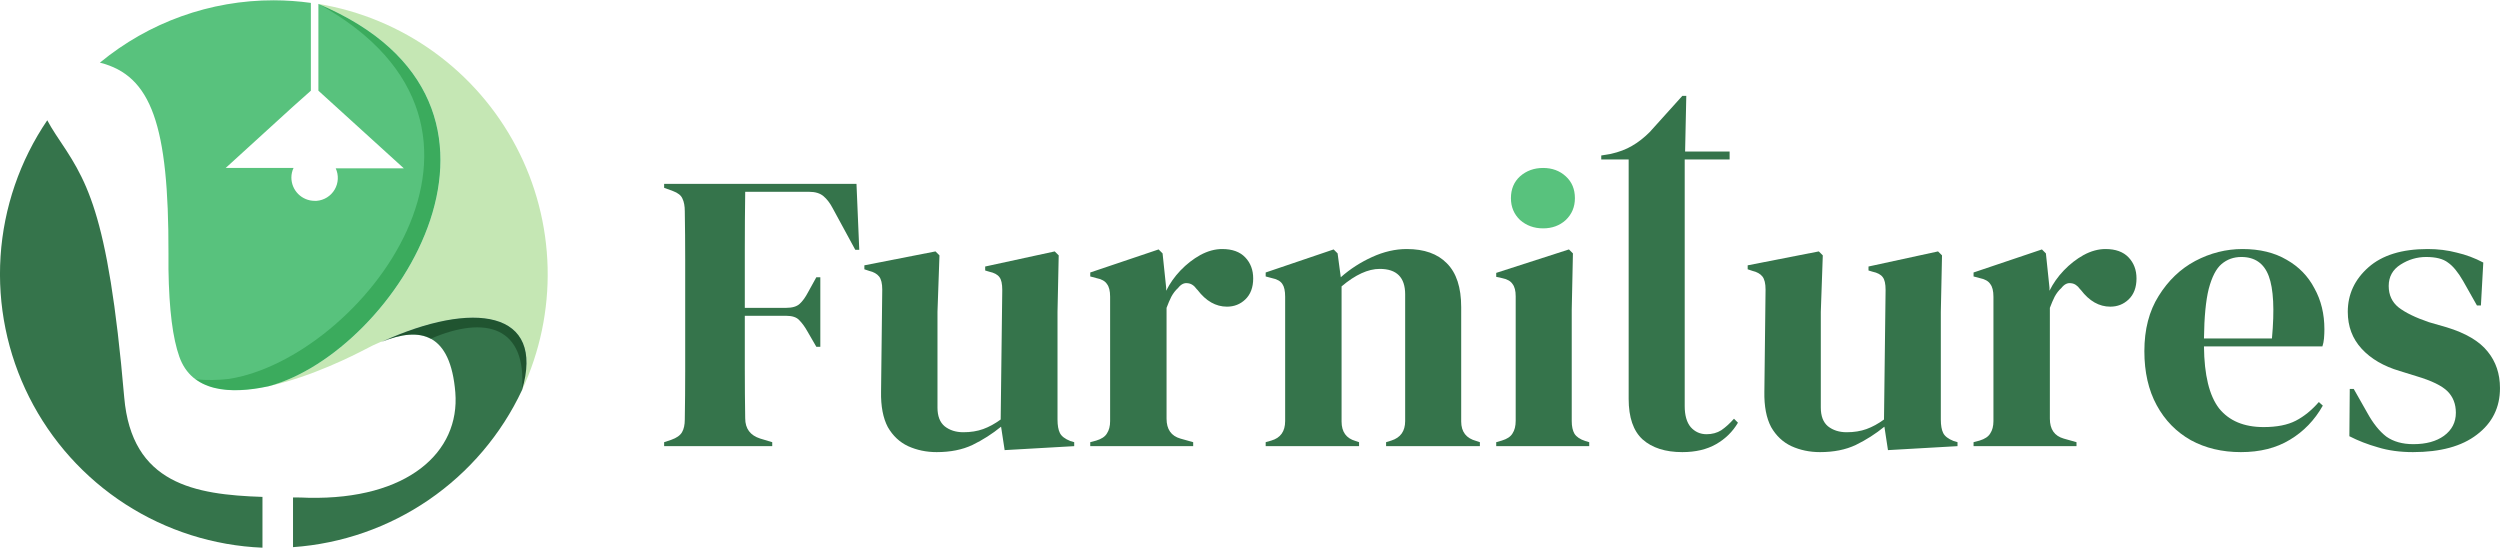
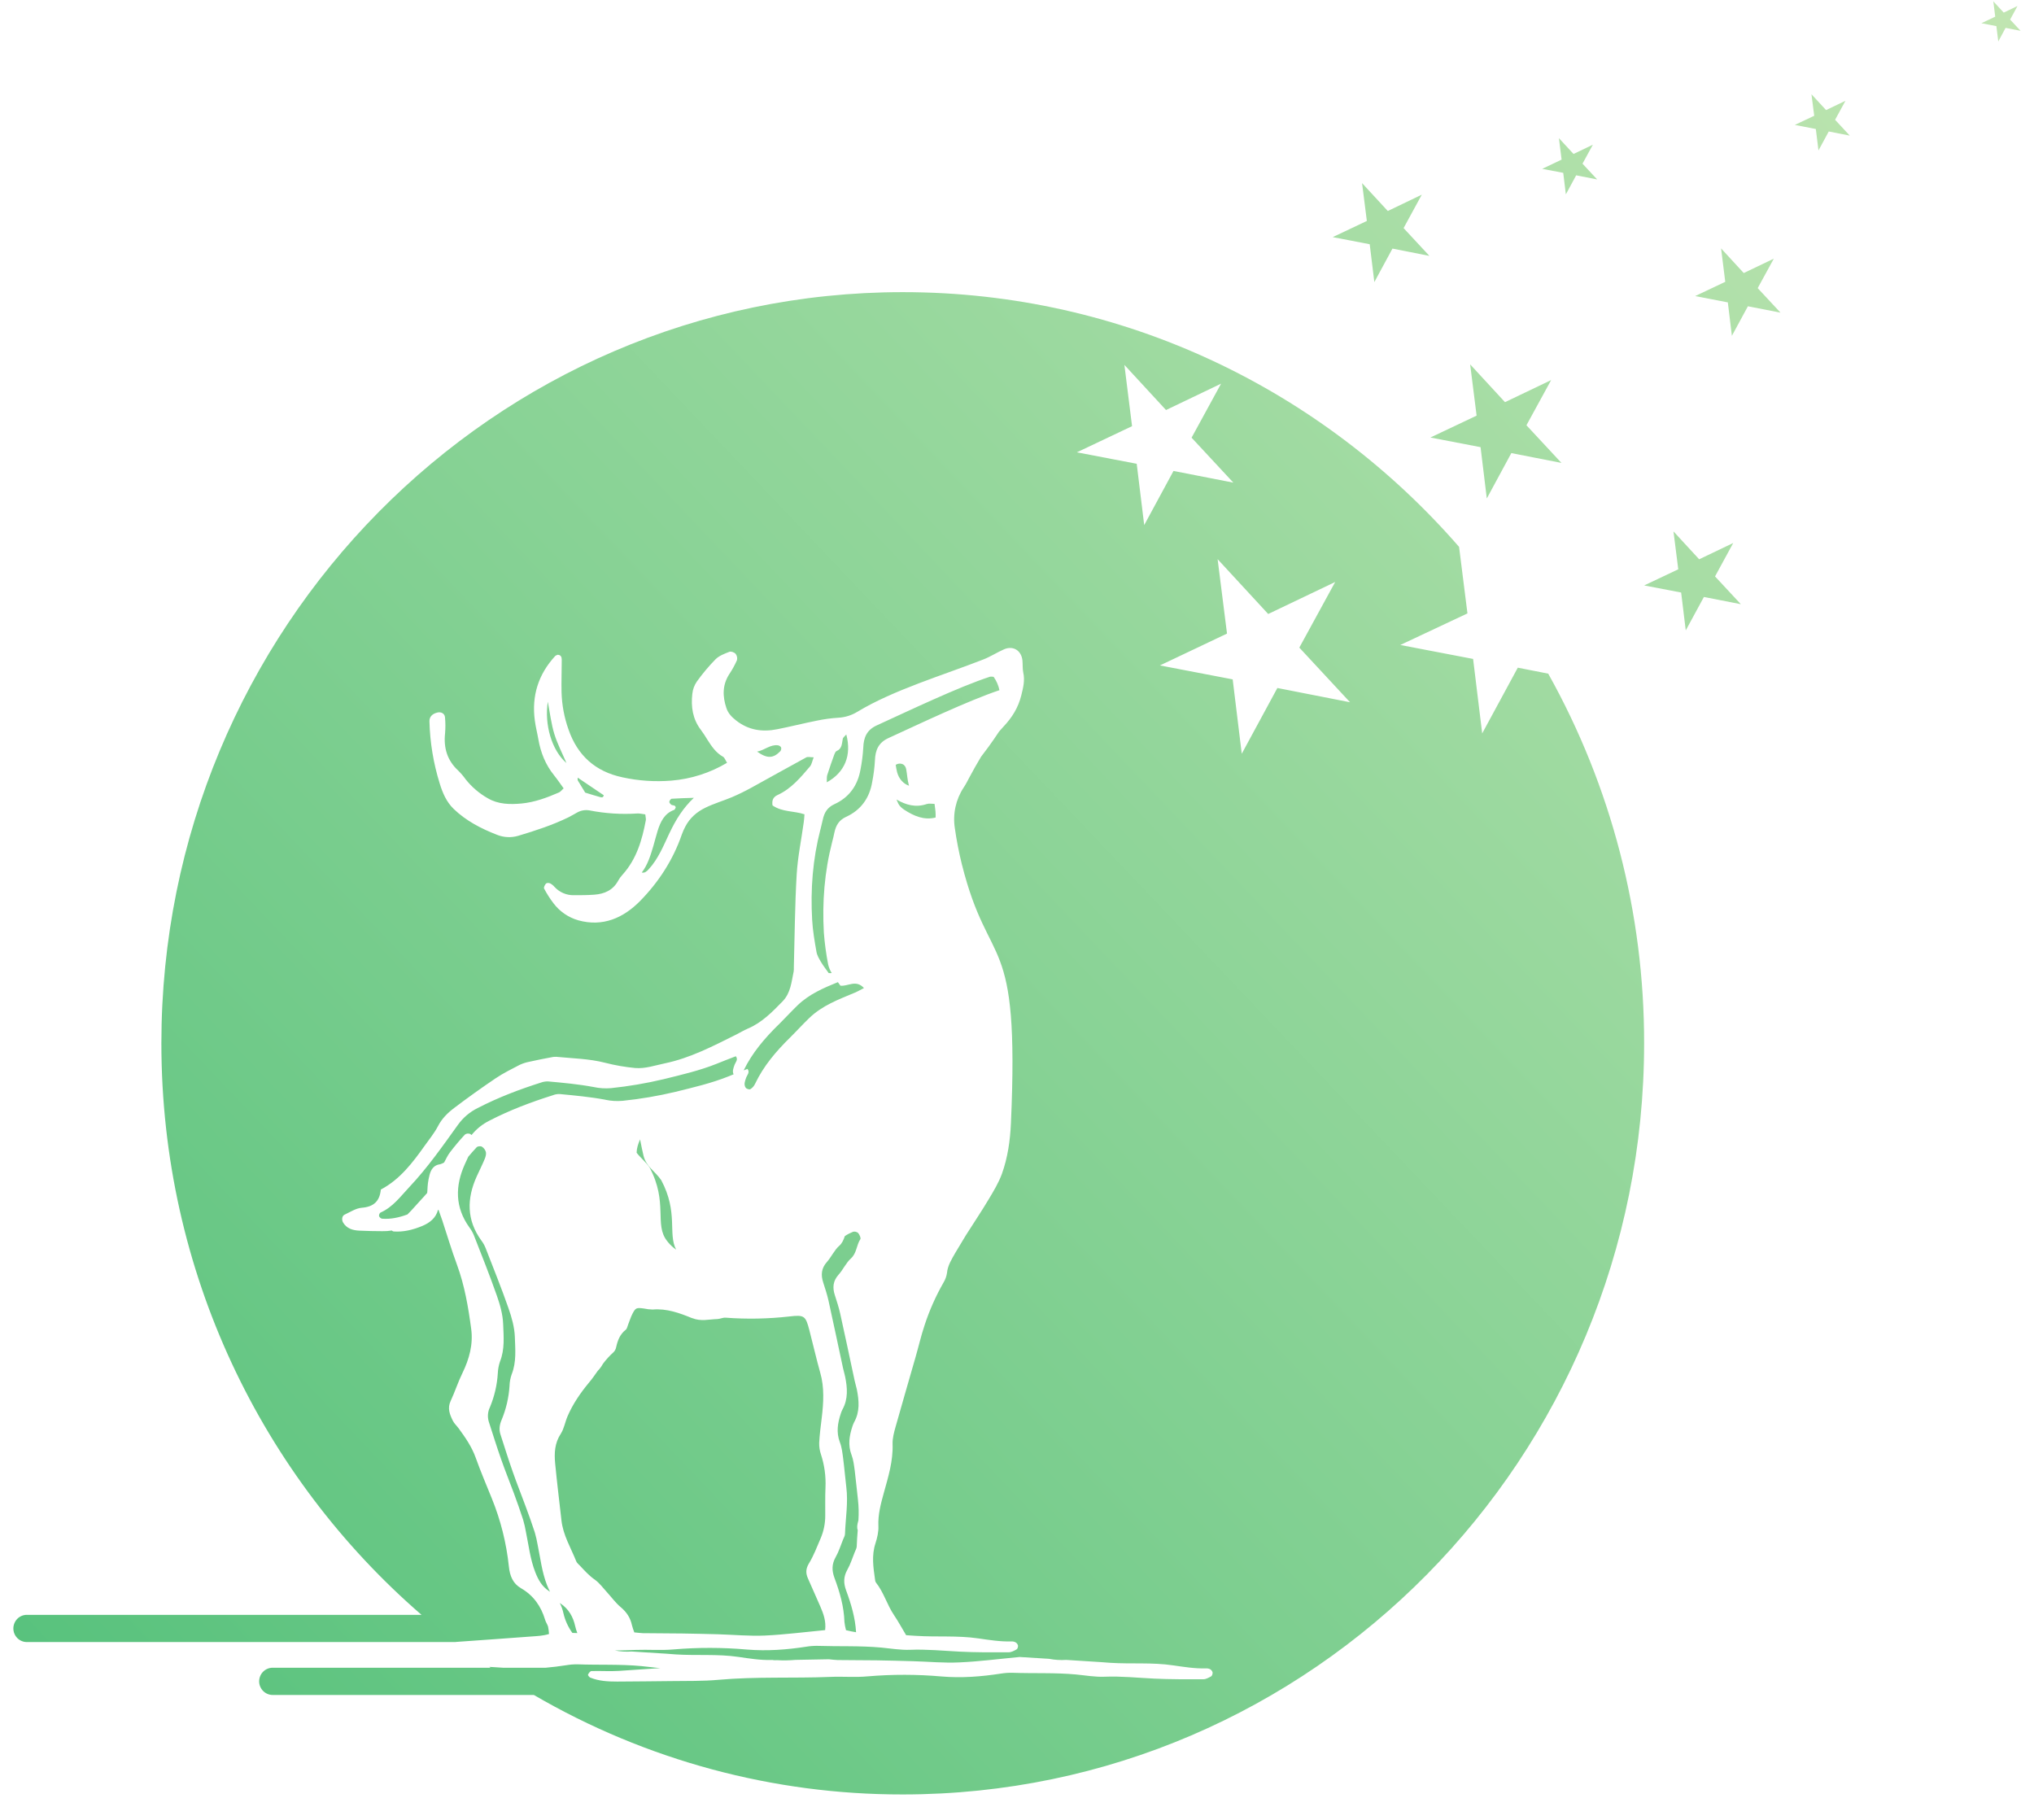
- <svg xmlns="http://www.w3.org/2000/svg" width="170" height="38" viewBox="0 0 170 38" fill="none">
-   <path d="M35.497 26.528C37.099 21.118 32.203 20.384 25.93 23.242C25.93 23.242 25.93 23.242 25.908 23.242C25.565 23.382 25.206 23.551 24.853 23.744C24.09 24.142 21.158 25.641 18.268 26.256C26.946 23.973 37.766 7.072 21.651 0.265C24.488 0.735 27.177 1.854 29.509 3.536C31.841 5.218 33.752 7.417 35.093 9.96C36.434 12.503 37.168 15.322 37.238 18.197C37.308 21.071 36.712 23.922 35.497 26.528V26.528Z" fill="#C5E7B4" />
-   <path d="M35.497 26.528C34.087 29.533 31.901 32.108 29.163 33.985C26.426 35.862 23.236 36.974 19.925 37.206V33.828C20.274 33.828 20.627 33.828 20.981 33.849C27.714 33.987 31.29 30.756 30.962 26.684C30.633 22.693 28.637 22.147 25.948 23.253C32.203 20.384 37.099 21.118 35.497 26.528Z" fill="#35744B" />
-   <path d="M17.848 33.789C13.235 33.638 8.954 32.904 8.447 27.019C7.331 14.087 5.829 12.208 3.784 9.133C3.56 8.793 3.372 8.476 3.214 8.178C1.35 10.923 0.254 14.117 0.038 17.428C-0.177 20.739 0.496 24.048 1.988 27.012C3.481 29.976 5.738 32.487 8.526 34.286C11.314 36.084 14.533 37.106 17.848 37.243V33.789Z" fill="#35744B" />
-   <path d="M21.651 0.265V6.167L27.458 11.445H22.828C22.934 11.674 22.982 11.924 22.97 12.176C22.958 12.427 22.885 12.672 22.758 12.889C22.63 13.106 22.453 13.289 22.239 13.423C22.026 13.557 21.784 13.637 21.533 13.657C21.488 13.661 21.443 13.661 21.398 13.657C20.978 13.657 20.575 13.49 20.278 13.193C19.981 12.896 19.814 12.493 19.814 12.073C19.814 11.847 19.864 11.623 19.962 11.419H15.349L19.904 7.267L21.139 6.167V0.197C20.304 0.082 19.462 0.022 18.619 0.02C14.303 0.014 10.121 1.514 6.793 4.261C10.303 5.137 11.475 8.521 11.456 17.217C11.456 17.594 11.456 17.953 11.456 18.299C11.498 21.113 11.752 23.005 12.195 24.258C13.045 26.655 15.626 26.832 18.249 26.27C26.946 23.973 37.766 7.072 21.651 0.265Z" fill="#58C27D" />
-   <g style="mix-blend-mode:multiply" opacity="0.5">
-     <path d="M21.651 0.265C36.959 8.711 24.43 24.396 15.557 25.768C14.816 25.854 14.068 25.864 13.325 25.797C14.539 26.686 16.386 26.665 18.257 26.264C26.946 23.973 37.766 7.072 21.651 0.265Z" fill="#58C27D" />
-   </g>
-   <g style="mix-blend-mode:multiply" opacity="0.5">
-     <path d="M25.93 23.242C27.249 22.715 28.408 22.564 29.279 23.037C33.061 21.403 35.832 22.245 35.494 26.528C37.099 21.118 32.203 20.384 25.93 23.242Z" fill="#35744B" />
-   </g>
-   <path d="M45.161 30.338V30.068L45.648 29.906C46.008 29.78 46.251 29.608 46.377 29.392C46.503 29.176 46.566 28.888 46.566 28.527C46.584 27.447 46.593 26.357 46.593 25.258C46.593 24.159 46.593 23.06 46.593 21.961V20.88C46.593 19.799 46.593 18.718 46.593 17.637C46.593 16.538 46.584 15.448 46.566 14.367C46.566 14.007 46.512 13.718 46.404 13.502C46.314 13.286 46.098 13.115 45.756 12.989L45.161 12.772V12.502H58.241L58.43 16.988H58.16L56.619 14.151C56.439 13.808 56.232 13.538 55.998 13.34C55.764 13.142 55.439 13.043 55.025 13.043H50.674C50.656 14.322 50.647 15.628 50.647 16.961C50.647 18.294 50.647 19.619 50.647 20.934H53.458C53.872 20.934 54.178 20.844 54.376 20.663C54.575 20.483 54.764 20.222 54.944 19.88L55.511 18.853H55.782V23.582H55.511L54.917 22.555C54.737 22.231 54.547 21.97 54.349 21.771C54.169 21.573 53.872 21.474 53.458 21.474H50.647C50.647 22.735 50.647 23.942 50.647 25.095C50.647 26.23 50.656 27.347 50.674 28.446C50.674 29.149 51.016 29.608 51.701 29.825L52.512 30.068V30.338H45.161Z" fill="#35744B" />
-   <path d="M63.695 30.744C62.993 30.744 62.344 30.608 61.749 30.338C61.173 30.068 60.714 29.636 60.371 29.041C60.047 28.428 59.894 27.627 59.912 26.636L59.993 19.691C59.993 19.276 59.921 18.979 59.777 18.799C59.633 18.619 59.407 18.492 59.101 18.42L58.777 18.312V18.042L63.614 17.096L63.884 17.366L63.749 21.204V27.717C63.749 28.293 63.911 28.717 64.236 28.987C64.578 29.257 65.001 29.392 65.506 29.392C66.01 29.392 66.461 29.32 66.857 29.176C67.253 29.032 67.65 28.816 68.046 28.527L68.154 19.718C68.154 19.303 68.091 19.015 67.965 18.853C67.839 18.673 67.605 18.547 67.262 18.474L66.992 18.393V18.123L71.721 17.096L71.992 17.366L71.911 21.204V28.527C71.911 28.924 71.965 29.23 72.073 29.446C72.181 29.663 72.415 29.843 72.775 29.987L73.046 30.068V30.338L68.316 30.608L68.073 29.014C67.479 29.5 66.83 29.915 66.127 30.257C65.443 30.581 64.632 30.744 63.695 30.744Z" fill="#35744B" />
-   <path d="M74.137 30.338V30.068L74.542 29.96C74.903 29.852 75.146 29.689 75.272 29.473C75.416 29.257 75.488 28.978 75.488 28.636V20.177C75.488 19.781 75.416 19.492 75.272 19.312C75.146 19.114 74.903 18.979 74.542 18.907L74.137 18.799V18.529L78.785 16.961L79.055 17.231L79.299 19.555V19.772C79.551 19.267 79.875 18.808 80.271 18.393C80.686 17.961 81.136 17.61 81.623 17.34C82.127 17.069 82.623 16.934 83.109 16.934C83.794 16.934 84.316 17.123 84.676 17.502C85.037 17.88 85.217 18.357 85.217 18.934C85.217 19.546 85.037 20.024 84.676 20.366C84.334 20.691 83.92 20.853 83.433 20.853C82.677 20.853 82.01 20.474 81.433 19.718L81.379 19.664C81.199 19.411 80.992 19.276 80.758 19.258C80.524 19.222 80.307 19.33 80.109 19.582C79.929 19.745 79.776 19.943 79.65 20.177C79.542 20.393 79.434 20.645 79.326 20.934V28.473C79.326 29.194 79.641 29.645 80.271 29.825L81.136 30.068V30.338H74.137Z" fill="#35744B" />
-   <path d="M86.066 30.338V30.068L86.444 29.96C87.075 29.78 87.39 29.338 87.39 28.636V20.177C87.39 19.781 87.327 19.492 87.201 19.312C87.075 19.114 86.831 18.979 86.471 18.907L86.066 18.799V18.529L90.687 16.961L90.957 17.231L91.173 18.853C91.804 18.294 92.515 17.835 93.308 17.475C94.101 17.114 94.884 16.934 95.659 16.934C96.848 16.934 97.758 17.258 98.389 17.907C99.037 18.556 99.361 19.546 99.361 20.88V28.663C99.361 29.365 99.704 29.807 100.388 29.987L100.632 30.068V30.338H94.254V30.068L94.605 29.96C95.236 29.762 95.551 29.32 95.551 28.636V20.015C95.551 18.862 94.975 18.285 93.822 18.285C93.029 18.285 92.164 18.682 91.227 19.474V28.663C91.227 29.365 91.542 29.807 92.173 29.987L92.416 30.068V30.338H86.066Z" fill="#35744B" />
-   <path d="M101.743 30.338V30.068L102.121 29.96C102.482 29.852 102.725 29.689 102.851 29.473C102.995 29.257 103.067 28.969 103.067 28.609V20.15C103.067 19.772 102.995 19.492 102.851 19.312C102.725 19.114 102.482 18.979 102.121 18.907L101.743 18.826V18.556L106.688 16.961L106.959 17.231L106.878 21.069V28.636C106.878 28.996 106.941 29.284 107.067 29.5C107.211 29.716 107.454 29.879 107.796 29.987L108.067 30.068V30.338H101.743Z" fill="#35744B" />
-   <path d="M114.398 30.744C113.245 30.744 112.344 30.455 111.695 29.879C111.065 29.302 110.749 28.383 110.749 27.122V10.844H108.885V10.573L109.533 10.465C110.092 10.339 110.569 10.159 110.966 9.925C111.38 9.691 111.785 9.375 112.182 8.979L114.398 6.52H114.668L114.587 10.303H117.614V10.844H114.56V27.609C114.56 28.239 114.695 28.717 114.965 29.041C115.253 29.365 115.614 29.527 116.046 29.527C116.424 29.527 116.758 29.437 117.046 29.257C117.334 29.059 117.623 28.798 117.911 28.473L118.181 28.744C117.821 29.356 117.325 29.843 116.695 30.203C116.064 30.563 115.298 30.744 114.398 30.744Z" fill="#35744B" />
-   <path d="M123.761 30.744C123.058 30.744 122.409 30.608 121.815 30.338C121.238 30.068 120.779 29.636 120.437 29.041C120.112 28.428 119.959 27.627 119.977 26.636L120.058 19.691C120.058 19.276 119.986 18.979 119.842 18.799C119.698 18.619 119.473 18.492 119.167 18.42L118.842 18.312V18.042L123.68 17.096L123.95 17.366L123.815 21.204V27.717C123.815 28.293 123.977 28.717 124.301 28.987C124.643 29.257 125.067 29.392 125.571 29.392C126.076 29.392 126.526 29.32 126.922 29.176C127.319 29.032 127.715 28.816 128.112 28.527L128.22 19.718C128.22 19.303 128.157 19.015 128.03 18.853C127.904 18.673 127.67 18.547 127.328 18.474L127.058 18.393V18.123L131.787 17.096L132.057 17.366L131.976 21.204V28.527C131.976 28.924 132.03 29.23 132.138 29.446C132.246 29.663 132.48 29.843 132.841 29.987L133.111 30.068V30.338L128.382 30.608L128.139 29.014C127.544 29.5 126.895 29.915 126.193 30.257C125.508 30.581 124.698 30.744 123.761 30.744Z" fill="#35744B" />
-   <path d="M134.202 30.338V30.068L134.608 29.96C134.968 29.852 135.211 29.689 135.337 29.473C135.481 29.257 135.554 28.978 135.554 28.636V20.177C135.554 19.781 135.481 19.492 135.337 19.312C135.211 19.114 134.968 18.979 134.608 18.907L134.202 18.799V18.529L138.851 16.961L139.121 17.231L139.364 19.555V19.772C139.616 19.267 139.94 18.808 140.337 18.393C140.751 17.961 141.202 17.61 141.688 17.34C142.192 17.069 142.688 16.934 143.174 16.934C143.859 16.934 144.381 17.123 144.742 17.502C145.102 17.88 145.282 18.357 145.282 18.934C145.282 19.546 145.102 20.024 144.742 20.366C144.399 20.691 143.985 20.853 143.499 20.853C142.742 20.853 142.075 20.474 141.499 19.718L141.445 19.664C141.265 19.411 141.057 19.276 140.823 19.258C140.589 19.222 140.373 19.33 140.175 19.582C139.995 19.745 139.841 19.943 139.715 20.177C139.607 20.393 139.499 20.645 139.391 20.934V28.473C139.391 29.194 139.706 29.645 140.337 29.825L141.202 30.068V30.338H134.202Z" fill="#35744B" />
-   <path d="M152.492 16.934C153.663 16.934 154.663 17.177 155.491 17.664C156.32 18.132 156.951 18.781 157.383 19.61C157.834 20.42 158.059 21.348 158.059 22.393C158.059 22.591 158.05 22.798 158.032 23.015C158.014 23.213 157.978 23.393 157.924 23.555H149.87C149.888 25.501 150.231 26.906 150.897 27.771C151.582 28.618 152.591 29.041 153.924 29.041C154.825 29.041 155.555 28.897 156.113 28.609C156.672 28.32 157.194 27.897 157.68 27.338L157.951 27.582C157.392 28.573 156.644 29.347 155.708 29.906C154.789 30.464 153.681 30.744 152.384 30.744C151.105 30.744 149.97 30.473 148.979 29.933C147.988 29.374 147.213 28.581 146.655 27.555C146.096 26.528 145.817 25.303 145.817 23.879C145.817 22.402 146.141 21.15 146.79 20.123C147.438 19.078 148.267 18.285 149.276 17.745C150.303 17.204 151.375 16.934 152.492 16.934ZM152.411 17.475C151.888 17.475 151.438 17.637 151.06 17.961C150.699 18.267 150.411 18.826 150.195 19.637C149.997 20.429 149.888 21.555 149.87 23.015H154.492C154.672 21.051 154.6 19.637 154.275 18.772C153.951 17.907 153.33 17.475 152.411 17.475Z" fill="#35744B" />
-   <path d="M164.081 30.744C163.198 30.744 162.405 30.635 161.703 30.419C161 30.221 160.351 29.969 159.757 29.663L159.784 26.447H160.054L160.973 28.068C161.369 28.789 161.802 29.329 162.27 29.689C162.757 30.032 163.369 30.203 164.108 30.203C164.973 30.203 165.666 30.014 166.189 29.636C166.729 29.239 166.999 28.717 166.999 28.068C166.999 27.474 166.81 26.987 166.432 26.609C166.053 26.23 165.351 25.888 164.324 25.582L163.189 25.23C162.09 24.906 161.225 24.402 160.595 23.717C159.964 23.033 159.649 22.195 159.649 21.204C159.649 20.015 160.117 19.006 161.054 18.177C161.991 17.349 163.333 16.934 165.081 16.934C165.783 16.934 166.441 17.015 167.053 17.177C167.684 17.322 168.287 17.547 168.864 17.853L168.702 20.771H168.432L167.486 19.096C167.143 18.502 166.801 18.087 166.459 17.853C166.135 17.601 165.639 17.475 164.973 17.475C164.36 17.475 163.783 17.646 163.243 17.988C162.702 18.33 162.432 18.817 162.432 19.447C162.432 20.06 162.657 20.546 163.108 20.907C163.576 21.267 164.261 21.6 165.162 21.907L166.378 22.258C167.675 22.654 168.603 23.204 169.161 23.906C169.72 24.591 169.999 25.42 169.999 26.393C169.999 27.708 169.477 28.762 168.432 29.554C167.405 30.347 165.954 30.744 164.081 30.744Z" fill="#35744B" />
-   <path d="M103.364 14.961C103.797 15.34 104.319 15.529 104.932 15.529C105.544 15.529 106.058 15.34 106.472 14.961C106.887 14.565 107.094 14.07 107.094 13.475C107.094 12.863 106.887 12.367 106.472 11.989C106.058 11.61 105.544 11.421 104.932 11.421C104.319 11.421 103.797 11.61 103.364 11.989C102.95 12.367 102.743 12.863 102.743 13.475C102.743 14.07 102.95 14.565 103.364 14.961Z" fill="#58C27D" />
+ <svg xmlns="http://www.w3.org/2000/svg" width="76" height="68" viewBox="0 0 76 68" fill="none">
+   <path fill-rule="evenodd" clip-rule="evenodd" d="M21.603 34.386C21.235 34.28 20.91 34.056 20.678 33.747C20.547 33.575 20.43 33.391 20.329 33.199C20.309 33.16 20.358 33.063 20.4 33.016C20.427 32.986 20.51 32.986 20.552 33.006C20.616 33.039 20.674 33.085 20.72 33.14C20.813 33.241 20.926 33.321 21.051 33.374C21.176 33.427 21.311 33.453 21.447 33.449C21.7 33.449 21.953 33.449 22.206 33.43C22.583 33.403 22.905 33.265 23.1 32.904C23.143 32.825 23.197 32.751 23.259 32.685C23.782 32.107 23.992 31.393 24.131 30.65C24.142 30.6 24.122 30.543 24.111 30.43C23.99 30.414 23.9 30.391 23.816 30.396C23.221 30.435 22.623 30.397 22.038 30.283C21.878 30.252 21.713 30.278 21.57 30.357C21.458 30.416 21.35 30.486 21.237 30.541C20.635 30.833 20.003 31.039 19.363 31.23C19.101 31.308 18.82 31.294 18.567 31.191C17.974 30.96 17.415 30.672 16.95 30.224C16.677 29.96 16.534 29.616 16.429 29.272C16.195 28.521 16.066 27.741 16.046 26.954C16.041 26.781 16.156 26.666 16.348 26.623C16.486 26.591 16.616 26.663 16.627 26.801C16.646 27.001 16.647 27.202 16.63 27.402C16.571 27.948 16.712 28.415 17.119 28.791C17.222 28.893 17.317 29.004 17.401 29.122C17.629 29.408 17.908 29.647 18.224 29.826C18.618 30.058 19.056 30.062 19.49 30.023C19.978 29.976 20.434 29.806 20.884 29.611C20.944 29.586 20.989 29.522 21.06 29.457C20.932 29.279 20.823 29.119 20.7 28.966C20.382 28.571 20.203 28.121 20.116 27.626C20.076 27.392 20.015 27.161 19.984 26.925C19.859 25.999 20.116 25.194 20.747 24.509C20.775 24.488 20.808 24.473 20.843 24.465C20.863 24.466 20.882 24.47 20.901 24.476C20.999 24.521 20.989 24.619 20.989 24.707C20.989 25.092 20.973 25.476 20.982 25.861C20.995 26.337 21.082 26.808 21.242 27.257C21.579 28.233 22.248 28.83 23.255 29.044C23.856 29.176 24.473 29.218 25.086 29.168C25.82 29.108 26.532 28.88 27.166 28.502C27.106 28.409 27.078 28.311 27.014 28.275C26.75 28.126 26.587 27.885 26.431 27.638C26.356 27.513 26.276 27.391 26.189 27.273C25.881 26.871 25.813 26.408 25.869 25.923C25.886 25.759 25.944 25.602 26.037 25.467C26.249 25.171 26.483 24.893 26.737 24.633C26.869 24.502 27.07 24.425 27.254 24.355C27.314 24.329 27.437 24.375 27.486 24.43C27.512 24.463 27.53 24.503 27.539 24.545C27.547 24.587 27.546 24.631 27.535 24.672C27.453 24.855 27.356 25.031 27.244 25.198C26.988 25.6 26.996 26.022 27.142 26.458C27.209 26.659 27.343 26.793 27.506 26.922C27.969 27.285 28.488 27.36 29.041 27.248C29.537 27.151 30.027 27.025 30.523 26.927C30.788 26.871 31.056 26.835 31.326 26.818C31.578 26.804 31.822 26.727 32.038 26.595C33.391 25.776 35.24 25.23 36.737 24.643C37.005 24.539 37.251 24.378 37.515 24.262C37.859 24.111 38.172 24.31 38.204 24.689C38.217 24.834 38.204 24.986 38.233 25.126C38.3 25.423 38.233 25.688 38.161 25.98C38.045 26.445 37.817 26.808 37.5 27.145C37.442 27.206 37.386 27.27 37.33 27.335C37.203 27.526 37.075 27.716 36.938 27.902C36.847 28.027 36.753 28.152 36.657 28.276C36.505 28.528 36.361 28.786 36.221 29.047C36.154 29.174 36.089 29.305 36.008 29.425C35.713 29.871 35.595 30.413 35.677 30.944C35.741 31.394 35.828 31.842 35.937 32.284C36.965 36.388 38.102 34.622 37.773 41.976C37.744 42.617 37.654 43.252 37.438 43.855C37.315 44.195 37.122 44.512 36.936 44.822C36.666 45.276 36.371 45.711 36.089 46.157C35.956 46.373 35.824 46.592 35.695 46.812C35.563 47.048 35.411 47.276 35.384 47.564C35.365 47.691 35.321 47.813 35.255 47.922C34.965 48.428 34.727 48.964 34.546 49.519C34.413 49.916 34.32 50.328 34.203 50.731C33.957 51.593 33.705 52.449 33.463 53.313C33.405 53.521 33.344 53.743 33.351 53.956C33.374 54.596 33.188 55.187 33.023 55.785C32.911 56.191 32.802 56.592 32.821 57.023C32.832 57.235 32.777 57.46 32.712 57.666C32.562 58.119 32.631 58.57 32.696 59.021C32.697 59.058 32.707 59.094 32.725 59.126C33.023 59.497 33.144 59.966 33.409 60.356C33.561 60.579 33.689 60.821 33.857 61.099C33.945 61.104 34.087 61.118 34.228 61.124C35.002 61.174 35.78 61.106 36.552 61.219C36.963 61.278 37.373 61.344 37.786 61.333C37.841 61.329 37.896 61.34 37.945 61.365C37.968 61.377 37.987 61.395 38.003 61.415C38.019 61.436 38.03 61.459 38.037 61.484C38.044 61.532 38.019 61.612 37.986 61.629C37.894 61.682 37.788 61.738 37.69 61.738C37.075 61.741 36.46 61.745 35.847 61.713C35.235 61.682 34.624 61.62 34.009 61.645C33.651 61.659 33.291 61.596 32.931 61.562C32.138 61.489 31.344 61.525 30.553 61.498C30.409 61.495 30.264 61.506 30.122 61.53C29.39 61.643 28.663 61.697 27.914 61.636C26.997 61.555 26.076 61.554 25.159 61.632C24.691 61.673 24.22 61.632 23.748 61.65C23.489 61.661 23.232 61.668 22.973 61.67C23.18 61.711 23.391 61.724 23.601 61.709L24.887 61.79C24.979 61.797 25.12 61.809 25.258 61.818C26.032 61.867 26.812 61.797 27.584 61.91C27.993 61.969 28.403 62.037 28.819 62.026C28.854 62.023 28.89 62.026 28.924 62.035L29.033 62.033C29.263 62.046 29.493 62.042 29.722 62.022L30.97 61.999C31.087 62.01 31.191 62.026 31.297 62.028C31.785 62.035 32.272 62.033 32.762 62.039C33.211 62.047 33.663 62.057 34.115 62.071C34.692 62.087 35.271 62.144 35.846 62.116C36.582 62.084 37.315 61.987 38.098 61.914L39.196 61.982C39.408 62.023 39.625 62.037 39.84 62.023L41.124 62.105C41.216 62.111 41.357 62.123 41.496 62.132C42.269 62.181 43.05 62.111 43.822 62.225C44.231 62.283 44.64 62.352 45.058 62.34C45.112 62.336 45.166 62.346 45.215 62.37C45.261 62.396 45.295 62.44 45.309 62.492C45.313 62.537 45.291 62.617 45.255 62.637C45.163 62.687 45.061 62.746 44.96 62.746C44.347 62.746 43.73 62.751 43.117 62.721C42.504 62.692 41.896 62.626 41.281 62.651C40.923 62.667 40.561 62.601 40.203 62.567C39.409 62.494 38.616 62.533 37.822 62.504C37.679 62.501 37.535 62.512 37.393 62.535C36.659 62.648 35.933 62.705 35.185 62.642C34.268 62.561 33.345 62.559 32.428 62.637C31.963 62.682 31.49 62.637 31.021 62.658C29.632 62.714 28.241 62.642 26.854 62.766C26.262 62.821 25.664 62.805 25.07 62.814C24.401 62.825 23.734 62.825 23.066 62.832C22.721 62.832 22.379 62.816 22.055 62.684C22.017 62.669 21.961 62.592 21.97 62.574C21.997 62.517 22.052 62.442 22.099 62.44C22.442 62.428 22.784 62.456 23.126 62.433C23.64 62.401 24.155 62.365 24.671 62.329C24.434 62.311 24.197 62.274 23.963 62.254C23.169 62.179 22.376 62.218 21.582 62.188C21.438 62.186 21.295 62.197 21.153 62.222C20.9 62.261 20.647 62.293 20.395 62.315H18.789C18.621 62.302 18.451 62.293 18.284 62.283C18.297 62.295 18.313 62.304 18.328 62.315H10.186C10.053 62.316 9.925 62.369 9.831 62.464C9.737 62.559 9.684 62.688 9.683 62.823C9.683 62.958 9.736 63.087 9.831 63.183C9.925 63.278 10.052 63.332 10.186 63.333H19.948C24.141 65.775 28.894 67.057 33.73 67.05C49.03 67.05 61.432 54.484 61.432 38.981C61.439 34.141 60.204 29.382 57.849 25.171L56.712 24.948L55.382 27.404L55.042 24.621L52.322 24.1L54.831 22.92L54.518 20.434C49.441 14.598 42.011 10.916 33.732 10.916C18.432 10.916 6.03 23.484 6.03 38.984C6.03 47.535 9.801 55.19 15.75 60.339H1.003C0.869 60.339 0.742 60.392 0.647 60.487C0.553 60.583 0.5 60.712 0.499 60.846C0.499 60.982 0.552 61.111 0.647 61.207C0.741 61.302 0.869 61.356 1.003 61.356H16.998C17.022 61.356 17.046 61.354 17.07 61.349C17.996 61.286 18.924 61.215 19.85 61.148C20.064 61.132 20.279 61.127 20.514 61.055C20.508 60.961 20.497 60.868 20.478 60.776C20.451 60.69 20.393 60.613 20.369 60.527C20.216 60.017 19.935 59.616 19.47 59.346C19.17 59.174 19.051 58.895 19.014 58.532C18.922 57.659 18.708 56.804 18.378 55.992C18.172 55.484 17.958 54.981 17.774 54.467C17.629 54.061 17.392 53.721 17.146 53.382C17.072 53.28 16.969 53.189 16.916 53.078C16.804 52.849 16.712 52.618 16.837 52.351C16.998 52.006 17.112 51.644 17.282 51.297C17.528 50.791 17.685 50.243 17.606 49.654C17.497 48.838 17.36 48.031 17.074 47.254C16.871 46.705 16.705 46.146 16.522 45.59C16.481 45.47 16.437 45.352 16.385 45.205L16.365 45.212C16.285 45.504 16.072 45.69 15.757 45.817C15.415 45.955 15.075 46.04 14.708 46.014C14.682 46.01 14.658 45.997 14.639 45.978C14.522 45.998 14.404 46.006 14.286 46.003C14 46.003 13.713 45.996 13.423 45.983C13.181 45.971 12.957 45.91 12.819 45.679C12.763 45.584 12.775 45.436 12.87 45.389C13.083 45.289 13.297 45.146 13.519 45.128C13.955 45.094 14.186 44.892 14.23 44.448C14.944 44.07 15.416 43.447 15.87 42.808C16.038 42.57 16.227 42.343 16.362 42.085C16.509 41.797 16.726 41.584 16.972 41.398C17.478 41.015 17.993 40.646 18.518 40.292C18.802 40.1 19.113 39.948 19.417 39.789C19.532 39.735 19.653 39.697 19.777 39.673C20.041 39.612 20.306 39.562 20.573 39.511C20.642 39.493 20.714 39.485 20.786 39.488C21.396 39.549 22.009 39.556 22.611 39.711C22.977 39.805 23.35 39.87 23.727 39.906C24.107 39.94 24.474 39.808 24.843 39.732C25.791 39.534 26.643 39.088 27.502 38.66C27.65 38.587 27.788 38.499 27.938 38.436C28.467 38.213 28.857 37.811 29.248 37.409C29.546 37.096 29.573 36.688 29.656 36.296C29.662 36.242 29.665 36.188 29.662 36.133C29.694 34.98 29.7 33.826 29.768 32.675C29.806 32.02 29.944 31.372 30.032 30.722C30.046 30.632 30.05 30.543 30.059 30.427C29.666 30.293 29.23 30.35 28.865 30.094C28.842 29.931 28.865 29.793 29.053 29.706C29.561 29.475 29.911 29.054 30.265 28.639C30.33 28.562 30.346 28.444 30.403 28.297C30.283 28.297 30.186 28.267 30.124 28.301C29.44 28.671 28.762 29.056 28.082 29.428C27.843 29.559 27.601 29.679 27.353 29.785C27.02 29.925 26.671 30.025 26.349 30.184C26.038 30.336 25.776 30.562 25.609 30.881C25.557 30.978 25.513 31.078 25.476 31.181C25.148 32.133 24.609 32.96 23.918 33.665C23.293 34.299 22.524 34.643 21.605 34.387L21.603 34.386ZM45.496 20.894L47.386 22.942L49.889 21.746L48.549 24.198L50.444 26.24L47.729 25.707L46.398 28.164L46.059 25.385L43.341 24.864L45.847 23.674L45.496 20.894ZM42.013 13.635L43.568 15.321L45.625 14.336L44.523 16.354L46.084 18.034L43.848 17.597L42.753 19.62L42.473 17.329L40.237 16.901L42.299 15.924L42.013 13.635ZM21.491 60.758C21.413 60.406 21.245 60.116 20.939 59.912C20.93 59.905 20.923 59.901 20.916 59.896C20.979 60.018 21.024 60.148 21.053 60.281C21.114 60.546 21.228 60.794 21.386 61.014L21.572 61.02C21.538 60.935 21.511 60.847 21.491 60.758ZM25.264 46.694C24.949 46.093 25.352 45.311 24.707 44.097C24.47 43.754 24.15 43.598 24.046 43.188C23.999 42.998 23.963 42.805 23.916 42.574C23.836 42.76 23.791 42.911 23.787 43.072C23.927 43.256 24.115 43.401 24.272 43.623C24.974 44.946 24.433 45.755 24.929 46.374C24.995 46.461 25.071 46.54 25.155 46.61C25.191 46.637 25.228 46.664 25.264 46.694ZM31.356 46.551C31.171 46.716 31.063 46.968 30.896 47.156C30.688 47.39 30.667 47.639 30.759 47.92C30.831 48.146 30.907 48.373 30.958 48.604C31.144 49.44 31.318 50.281 31.499 51.117C31.522 51.226 31.557 51.33 31.578 51.437C31.663 51.856 31.696 52.271 31.479 52.665C31.454 52.714 31.433 52.764 31.417 52.817C31.3 53.168 31.241 53.52 31.381 53.889C31.453 54.072 31.475 54.278 31.502 54.476C31.549 54.838 31.578 55.203 31.622 55.566C31.696 56.153 31.593 56.733 31.573 57.317C31.573 57.385 31.529 57.455 31.502 57.522C31.413 57.741 31.343 57.974 31.226 58.179C31.079 58.439 31.076 58.677 31.18 58.96C31.378 59.489 31.535 60.032 31.553 60.61C31.565 60.712 31.584 60.813 31.611 60.912C31.748 60.946 31.871 60.971 31.987 60.989C31.956 60.449 31.803 59.935 31.618 59.434C31.513 59.151 31.515 58.915 31.662 58.652C31.778 58.448 31.848 58.215 31.937 57.997C31.964 57.929 32.006 57.859 32.011 57.791C32.017 57.585 32.033 57.381 32.049 57.177V57.172C32.011 57.083 32.033 56.957 32.062 56.855C32.067 56.837 32.071 56.821 32.075 56.803C32.092 56.55 32.086 56.296 32.058 56.044C32.014 55.679 31.984 55.314 31.937 54.951C31.91 54.754 31.888 54.549 31.818 54.364C31.677 53.995 31.735 53.646 31.852 53.292C31.869 53.24 31.89 53.189 31.915 53.14C32.135 52.746 32.098 52.331 32.015 51.912C31.993 51.806 31.957 51.702 31.935 51.595C31.756 50.756 31.579 49.916 31.393 49.079C31.342 48.848 31.266 48.621 31.194 48.395C31.102 48.114 31.123 47.865 31.331 47.631C31.501 47.443 31.608 47.192 31.791 47.026C32.015 46.825 31.997 46.528 32.147 46.303C32.174 46.259 32.116 46.131 32.064 46.07C32.038 46.048 32.007 46.032 31.974 46.025C31.94 46.017 31.905 46.017 31.872 46.026C31.765 46.069 31.662 46.123 31.566 46.188C31.522 46.32 31.472 46.449 31.356 46.553L31.356 46.551ZM28.288 28.084C28.666 28.352 28.892 28.342 29.158 28.068C29.173 28.048 29.183 28.024 29.188 27.999C29.193 27.974 29.192 27.948 29.184 27.923C29.171 27.902 29.152 27.885 29.131 27.872C29.11 27.859 29.086 27.851 29.061 27.848C28.778 27.814 28.574 28.03 28.288 28.084ZM33.521 28.857C33.59 29.106 33.754 29.287 33.967 29.36C33.967 29.351 33.959 29.341 33.957 29.33C33.904 29.14 33.897 28.936 33.859 28.739C33.834 28.623 33.765 28.541 33.639 28.533C33.578 28.529 33.518 28.545 33.468 28.58C33.481 28.674 33.498 28.766 33.521 28.857ZM34.63 30.042C34.21 30.187 33.843 30.073 33.497 29.874C33.517 29.924 33.541 29.976 33.564 30.026C33.608 30.119 33.7 30.198 33.788 30.257C34.148 30.491 34.526 30.656 34.959 30.547C34.959 30.502 34.959 30.458 34.959 30.416C34.959 30.293 34.932 30.169 34.919 30.037C34.807 30.037 34.711 30.015 34.633 30.042H34.63ZM31.173 28.193C31.081 28.449 30.99 28.705 30.909 28.963C30.886 29.038 30.898 29.126 30.893 29.231C31.566 28.862 31.828 28.223 31.622 27.445C31.564 27.512 31.499 27.555 31.49 27.61C31.454 27.784 31.467 27.975 31.259 28.063C31.219 28.079 31.192 28.144 31.174 28.192L31.173 28.193ZM21.166 28.512C21.012 28.15 20.827 27.797 20.712 27.424C20.598 27.051 20.549 26.64 20.469 26.218C20.336 27.071 20.612 28.034 21.166 28.512ZM22.56 29.715L21.585 29.056C21.585 29.106 21.578 29.142 21.591 29.165C21.683 29.321 21.78 29.473 21.866 29.616C22.055 29.675 22.227 29.729 22.399 29.776C22.455 29.79 22.535 29.829 22.56 29.715ZM25.018 31.123C25.251 30.627 25.53 30.183 25.926 29.811C25.651 29.82 25.376 29.826 25.101 29.845C25.065 29.845 25.013 29.917 25.009 29.96C25.005 29.994 25.053 30.049 25.089 30.073C25.145 30.103 25.235 30.073 25.248 30.175C25.228 30.205 25.217 30.253 25.19 30.262C24.826 30.393 24.68 30.704 24.573 31.041C24.513 31.234 24.466 31.429 24.41 31.619C24.307 31.963 24.204 32.308 23.98 32.602C24.088 32.627 24.159 32.565 24.233 32.486C24.597 32.094 24.794 31.595 25.016 31.124L25.018 31.123ZM30.654 30.994C30.368 32.102 30.28 33.23 30.346 34.37C30.368 34.769 30.437 35.168 30.507 35.564C30.529 35.7 30.61 35.832 30.683 35.956C30.764 36.09 30.864 36.219 30.963 36.358C31.001 36.363 31.039 36.363 31.076 36.358C31.015 36.26 30.971 36.152 30.944 36.039C30.867 35.645 30.814 35.246 30.783 34.845C30.719 33.705 30.806 32.576 31.092 31.468C31.125 31.343 31.154 31.221 31.18 31.096C31.238 30.836 31.35 30.643 31.616 30.521C32.162 30.271 32.489 29.823 32.589 29.222C32.642 28.954 32.677 28.682 32.692 28.409C32.705 28.026 32.828 27.747 33.195 27.579C34.358 27.047 36.161 26.186 37.344 25.789C37.307 25.609 37.233 25.439 37.127 25.291C37.084 25.282 37.039 25.28 36.995 25.284C35.816 25.667 33.953 26.56 32.757 27.106C32.39 27.273 32.269 27.553 32.256 27.935C32.24 28.209 32.206 28.48 32.153 28.749C32.05 29.349 31.726 29.798 31.18 30.047C30.912 30.17 30.802 30.36 30.744 30.623C30.717 30.745 30.686 30.87 30.656 30.994L30.654 30.994ZM29.08 38.295C28.565 38.803 28.105 39.34 27.787 39.995L27.93 39.941C28.03 40.068 27.914 40.169 27.878 40.273C27.834 40.398 27.785 40.523 27.861 40.641C27.888 40.685 27.999 40.72 28.037 40.697C28.114 40.65 28.175 40.58 28.213 40.498C28.531 39.828 28.998 39.283 29.52 38.769C29.761 38.531 29.989 38.278 30.238 38.039C30.73 37.565 31.334 37.346 31.933 37.094C32.042 37.049 32.148 36.988 32.282 36.919C31.982 36.589 31.676 36.865 31.403 36.83C31.371 36.785 31.338 36.741 31.307 36.698C30.77 36.918 30.242 37.141 29.801 37.564C29.555 37.802 29.325 38.055 29.084 38.294L29.08 38.295ZM22.622 41.094C22.834 41.138 23.051 41.151 23.267 41.132C23.93 41.064 24.588 40.952 25.237 40.797C25.906 40.632 26.574 40.477 27.214 40.222C27.279 40.194 27.346 40.169 27.411 40.142C27.355 40.031 27.402 39.916 27.442 39.8C27.476 39.696 27.595 39.594 27.494 39.467C27.245 39.564 27.009 39.653 26.778 39.748C26.139 40.004 25.468 40.158 24.801 40.323C24.151 40.478 23.492 40.59 22.828 40.659C22.614 40.677 22.397 40.663 22.186 40.618C21.618 40.511 21.046 40.459 20.471 40.407C20.382 40.406 20.293 40.421 20.209 40.452C19.4 40.708 18.608 41.01 17.85 41.402C17.558 41.545 17.305 41.759 17.114 42.025C16.541 42.822 15.978 43.629 15.302 44.347C14.965 44.705 14.678 45.107 14.213 45.31C14.195 45.326 14.18 45.347 14.172 45.37C14.163 45.393 14.161 45.417 14.164 45.442C14.174 45.465 14.189 45.487 14.209 45.503C14.228 45.52 14.251 45.531 14.276 45.537C14.604 45.562 14.916 45.492 15.224 45.378C15.403 45.204 15.564 45.007 15.739 44.821C15.815 44.739 15.891 44.658 15.962 44.574C15.967 44.546 15.969 44.518 15.969 44.49C15.973 44.401 15.978 44.306 15.989 44.216C16.003 44.107 16.024 44 16.052 43.894C16.108 43.688 16.215 43.529 16.448 43.502C16.499 43.487 16.548 43.465 16.594 43.438C16.668 43.307 16.724 43.17 16.814 43.056C16.99 42.825 17.176 42.603 17.374 42.391C17.402 42.371 17.435 42.359 17.469 42.356C17.504 42.352 17.538 42.358 17.57 42.371C17.588 42.383 17.604 42.395 17.62 42.41C17.801 42.184 18.028 42.002 18.286 41.874C19.044 41.482 19.836 41.183 20.648 40.927C20.731 40.893 20.82 40.877 20.91 40.879C21.483 40.934 22.056 40.986 22.622 41.092V41.094ZM19.12 51.348C19.301 50.893 19.252 50.413 19.237 49.948C19.223 49.591 19.12 49.223 18.999 48.88C18.735 48.123 18.433 47.378 18.143 46.63C18.102 46.529 18.048 46.434 17.982 46.347C17.431 45.586 17.439 44.784 17.812 43.958C17.91 43.741 18.018 43.53 18.109 43.31C18.143 43.231 18.172 43.129 18.156 43.05C18.133 42.965 18.079 42.893 18.006 42.846C17.962 42.819 17.845 42.827 17.81 42.868C17.702 42.981 17.599 43.102 17.497 43.222C17.456 43.308 17.414 43.396 17.376 43.485C17 44.309 16.995 45.112 17.546 45.873C17.611 45.96 17.665 46.056 17.706 46.156C18 46.904 18.297 47.65 18.563 48.407C18.684 48.749 18.787 49.116 18.8 49.474C18.818 49.939 18.865 50.419 18.682 50.875C18.635 51.014 18.608 51.159 18.601 51.305C18.575 51.745 18.475 52.176 18.306 52.581C18.225 52.748 18.209 52.939 18.262 53.117C18.414 53.586 18.559 54.055 18.723 54.52C18.872 54.95 19.045 55.374 19.203 55.8C19.322 56.126 19.439 56.45 19.546 56.783C19.591 56.94 19.628 57.099 19.655 57.261C19.758 57.759 19.812 58.265 20.002 58.749C20.116 59.04 20.252 59.276 20.5 59.441C20.518 59.452 20.536 59.464 20.552 59.477C20.51 59.395 20.472 59.311 20.438 59.225C20.248 58.738 20.194 58.233 20.091 57.734C20.064 57.573 20.027 57.413 19.982 57.256C19.874 56.925 19.758 56.601 19.637 56.277C19.481 55.849 19.308 55.425 19.159 54.994C18.995 54.53 18.85 54.061 18.698 53.592C18.64 53.408 18.667 53.231 18.742 53.056C18.911 52.65 19.011 52.219 19.039 51.78C19.043 51.633 19.071 51.487 19.12 51.348ZM25.857 49.252C25.393 49.062 24.911 48.885 24.387 48.931C24.279 48.929 24.171 48.917 24.065 48.894C23.783 48.855 23.75 48.862 23.631 49.091C23.566 49.218 23.524 49.359 23.47 49.493C23.443 49.559 23.43 49.647 23.382 49.686C23.165 49.854 23.078 50.085 23.022 50.341C23.008 50.412 22.973 50.478 22.921 50.529C22.776 50.659 22.645 50.803 22.528 50.96C22.528 50.962 22.528 50.966 22.523 50.969C22.472 51.061 22.409 51.147 22.335 51.222C22.226 51.376 22.119 51.531 21.998 51.673C21.684 52.052 21.405 52.46 21.208 52.915C21.114 53.133 21.076 53.384 20.953 53.574C20.723 53.924 20.707 54.298 20.743 54.68C20.81 55.39 20.9 56.097 20.978 56.804C21.038 57.361 21.331 57.835 21.532 58.34C21.559 58.404 21.62 58.452 21.673 58.506C21.846 58.69 22.013 58.878 22.226 59.025C22.398 59.147 22.53 59.331 22.675 59.489C22.848 59.678 22.998 59.888 23.19 60.049C23.41 60.233 23.554 60.446 23.613 60.727C23.637 60.818 23.666 60.907 23.701 60.995C23.817 61.004 23.921 61.022 24.027 61.024C24.515 61.029 25.005 61.029 25.492 61.036C25.944 61.042 26.393 61.054 26.845 61.065C27.422 61.083 28.001 61.138 28.576 61.113C29.312 61.079 30.046 60.984 30.831 60.909C30.871 60.571 30.768 60.301 30.654 60.034C30.5 59.683 30.346 59.331 30.191 58.983C30.103 58.788 30.103 58.622 30.224 58.421C30.403 58.128 30.526 57.8 30.663 57.48C30.778 57.211 30.837 56.92 30.835 56.626C30.838 56.277 30.828 55.93 30.844 55.584C30.863 55.162 30.805 54.741 30.674 54.341C30.627 54.203 30.605 54.057 30.609 53.911C30.625 53.603 30.665 53.294 30.703 52.986C30.772 52.418 30.806 51.84 30.649 51.296C30.5 50.768 30.381 50.233 30.242 49.703C30.101 49.159 30.05 49.125 29.486 49.191C28.697 49.28 27.901 49.295 27.109 49.235C27.006 49.228 26.901 49.285 26.801 49.287C26.487 49.296 26.19 49.384 25.861 49.251L25.857 49.252Z" fill="url(#paint0_linear_1_13)" />
+   <path fill-rule="evenodd" clip-rule="evenodd" d="M62.529 19.856L63.489 20.898L64.762 20.289L64.082 21.538L65.046 22.576L63.666 22.306L62.988 23.555L62.816 22.14L61.434 21.875L62.708 21.272L62.529 19.856Z" fill="url(#paint1_linear_1_13)" />
+   <path fill-rule="evenodd" clip-rule="evenodd" d="M50.893 6.842L51.855 7.884L53.125 7.274L52.445 8.523L53.409 9.561L52.029 9.289L51.352 10.54L51.179 9.126L49.797 8.86L51.072 8.256L50.893 6.842Z" fill="url(#paint2_linear_1_13)" />
+   <path fill-rule="evenodd" clip-rule="evenodd" d="M54.932 13.615L56.234 15.027L57.958 14.202L57.035 15.89L58.343 17.297L56.471 16.93L55.554 18.625L55.321 16.708L53.447 16.348L55.173 15.53L54.932 13.615Z" fill="url(#paint3_linear_1_13)" />
+   <path fill-rule="evenodd" clip-rule="evenodd" d="M64.308 9.282L65.155 10.202L66.278 9.665L65.676 10.766L66.528 11.682L65.31 11.444L64.712 12.548L64.56 11.299L63.339 11.063L64.464 10.53L64.308 9.282Z" fill="url(#paint4_linear_1_13)" />
+   <path fill-rule="evenodd" clip-rule="evenodd" d="M58.249 5.162L58.795 5.753L59.517 5.407L59.13 6.116L59.678 6.705L58.893 6.551L58.508 7.263L58.41 6.458L57.625 6.309L58.349 5.964L58.249 5.162Z" fill="url(#paint5_linear_1_13)" />
+   <path fill-rule="evenodd" clip-rule="evenodd" d="M67.685 3.522L68.231 4.113L68.955 3.766L68.568 4.476L69.116 5.067L68.331 4.913L67.947 5.622L67.848 4.82L67.063 4.668L67.788 4.326L67.685 3.522Z" fill="url(#paint6_linear_1_13)" />
+   <path fill-rule="evenodd" clip-rule="evenodd" d="M74.48 0.05L74.869 0.471L75.383 0.224L75.108 0.732L75.499 1.151L74.938 1.042L74.665 1.55L74.594 0.976L74.034 0.868L74.551 0.623L74.48 0.05Z" fill="url(#paint7_linear_1_13)" />
+   <defs>
+     <linearGradient id="paint0_linear_1_13" x1="5.379" y1="67.05" x2="78.454" y2="-2.335" gradientUnits="userSpaceOnUse">
+       <stop stop-color="#58C27D" />
+       <stop offset="1" stop-color="#C5E7B4" />
+     </linearGradient>
+     <linearGradient id="paint1_linear_1_13" x1="5.379" y1="67.05" x2="78.454" y2="-2.335" gradientUnits="userSpaceOnUse">
+       <stop stop-color="#58C27D" />
+       <stop offset="1" stop-color="#C5E7B4" />
+     </linearGradient>
+     <linearGradient id="paint2_linear_1_13" x1="5.379" y1="67.05" x2="78.454" y2="-2.335" gradientUnits="userSpaceOnUse">
+       <stop stop-color="#58C27D" />
+       <stop offset="1" stop-color="#C5E7B4" />
+     </linearGradient>
+     <linearGradient id="paint3_linear_1_13" x1="5.379" y1="67.05" x2="78.454" y2="-2.335" gradientUnits="userSpaceOnUse">
+       <stop stop-color="#58C27D" />
+       <stop offset="1" stop-color="#C5E7B4" />
+     </linearGradient>
+     <linearGradient id="paint4_linear_1_13" x1="5.379" y1="67.05" x2="78.454" y2="-2.335" gradientUnits="userSpaceOnUse">
+       <stop stop-color="#58C27D" />
+       <stop offset="1" stop-color="#C5E7B4" />
+     </linearGradient>
+     <linearGradient id="paint5_linear_1_13" x1="5.379" y1="67.05" x2="78.454" y2="-2.335" gradientUnits="userSpaceOnUse">
+       <stop stop-color="#58C27D" />
+       <stop offset="1" stop-color="#C5E7B4" />
+     </linearGradient>
+     <linearGradient id="paint6_linear_1_13" x1="5.379" y1="67.05" x2="78.454" y2="-2.335" gradientUnits="userSpaceOnUse">
+       <stop stop-color="#58C27D" />
+       <stop offset="1" stop-color="#C5E7B4" />
+     </linearGradient>
+     <linearGradient id="paint7_linear_1_13" x1="5.379" y1="67.05" x2="78.454" y2="-2.335" gradientUnits="userSpaceOnUse">
+       <stop stop-color="#58C27D" />
+       <stop offset="1" stop-color="#C5E7B4" />
+     </linearGradient>
+   </defs>
</svg>
